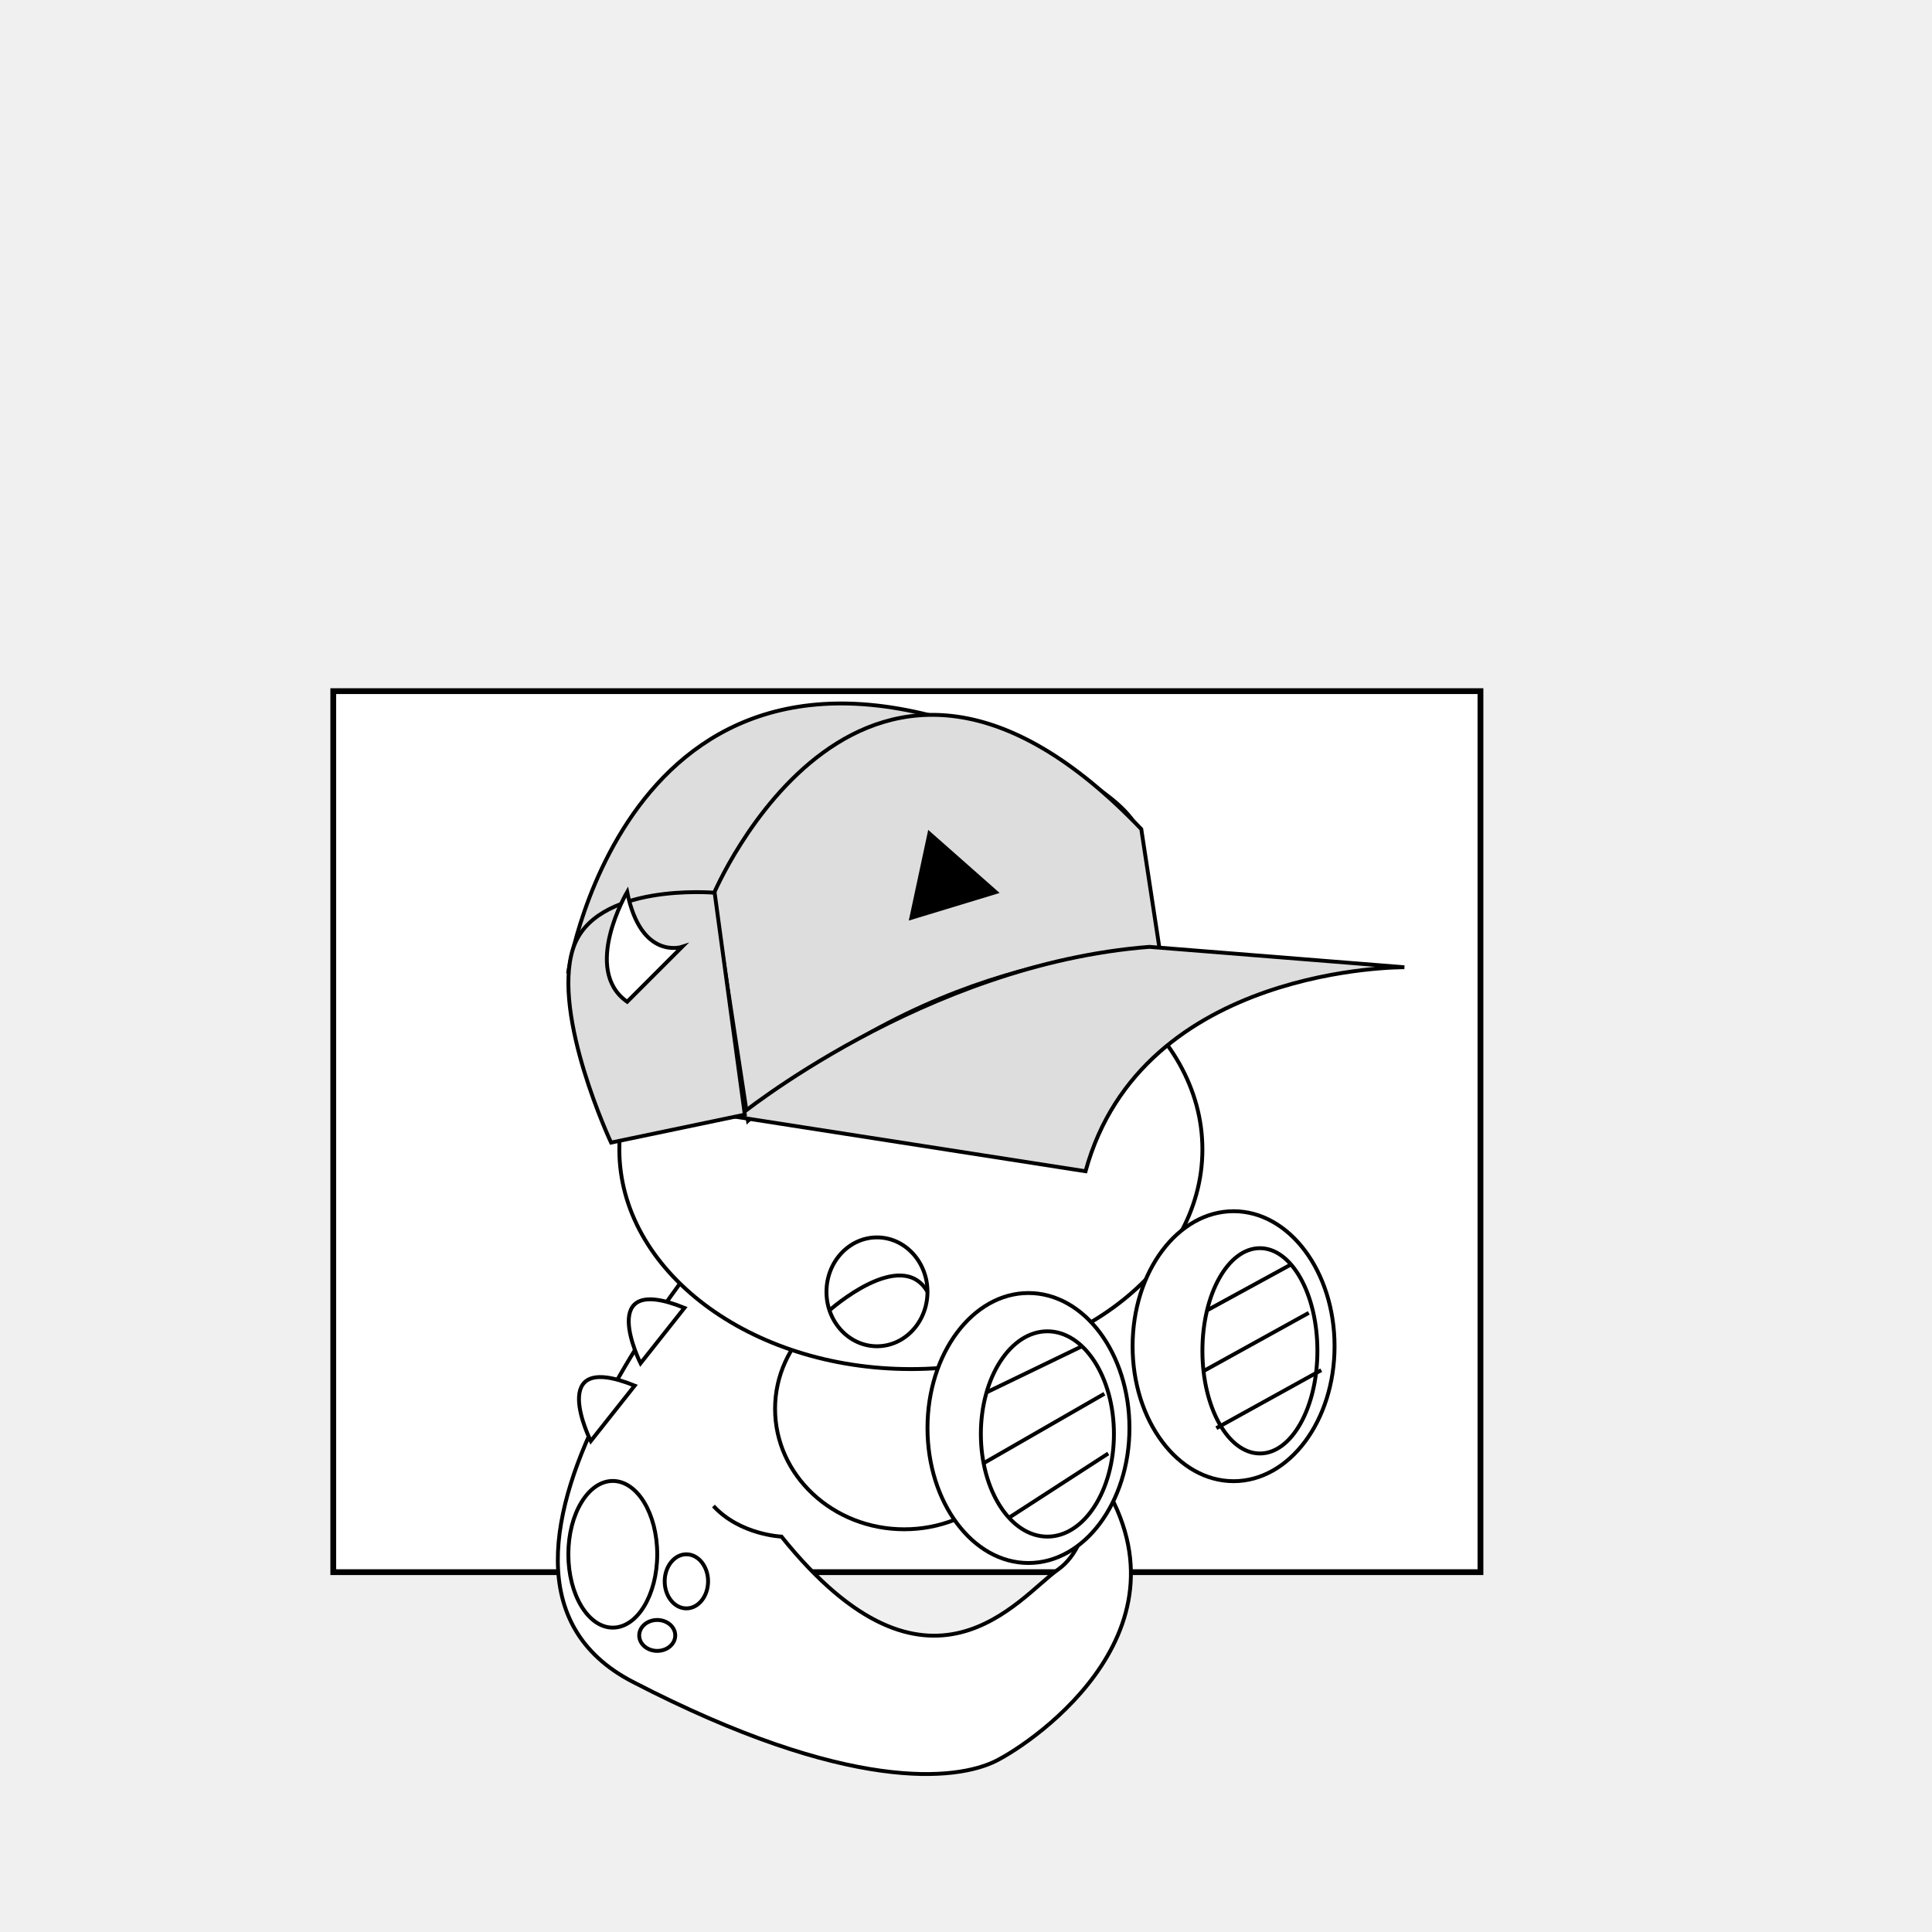
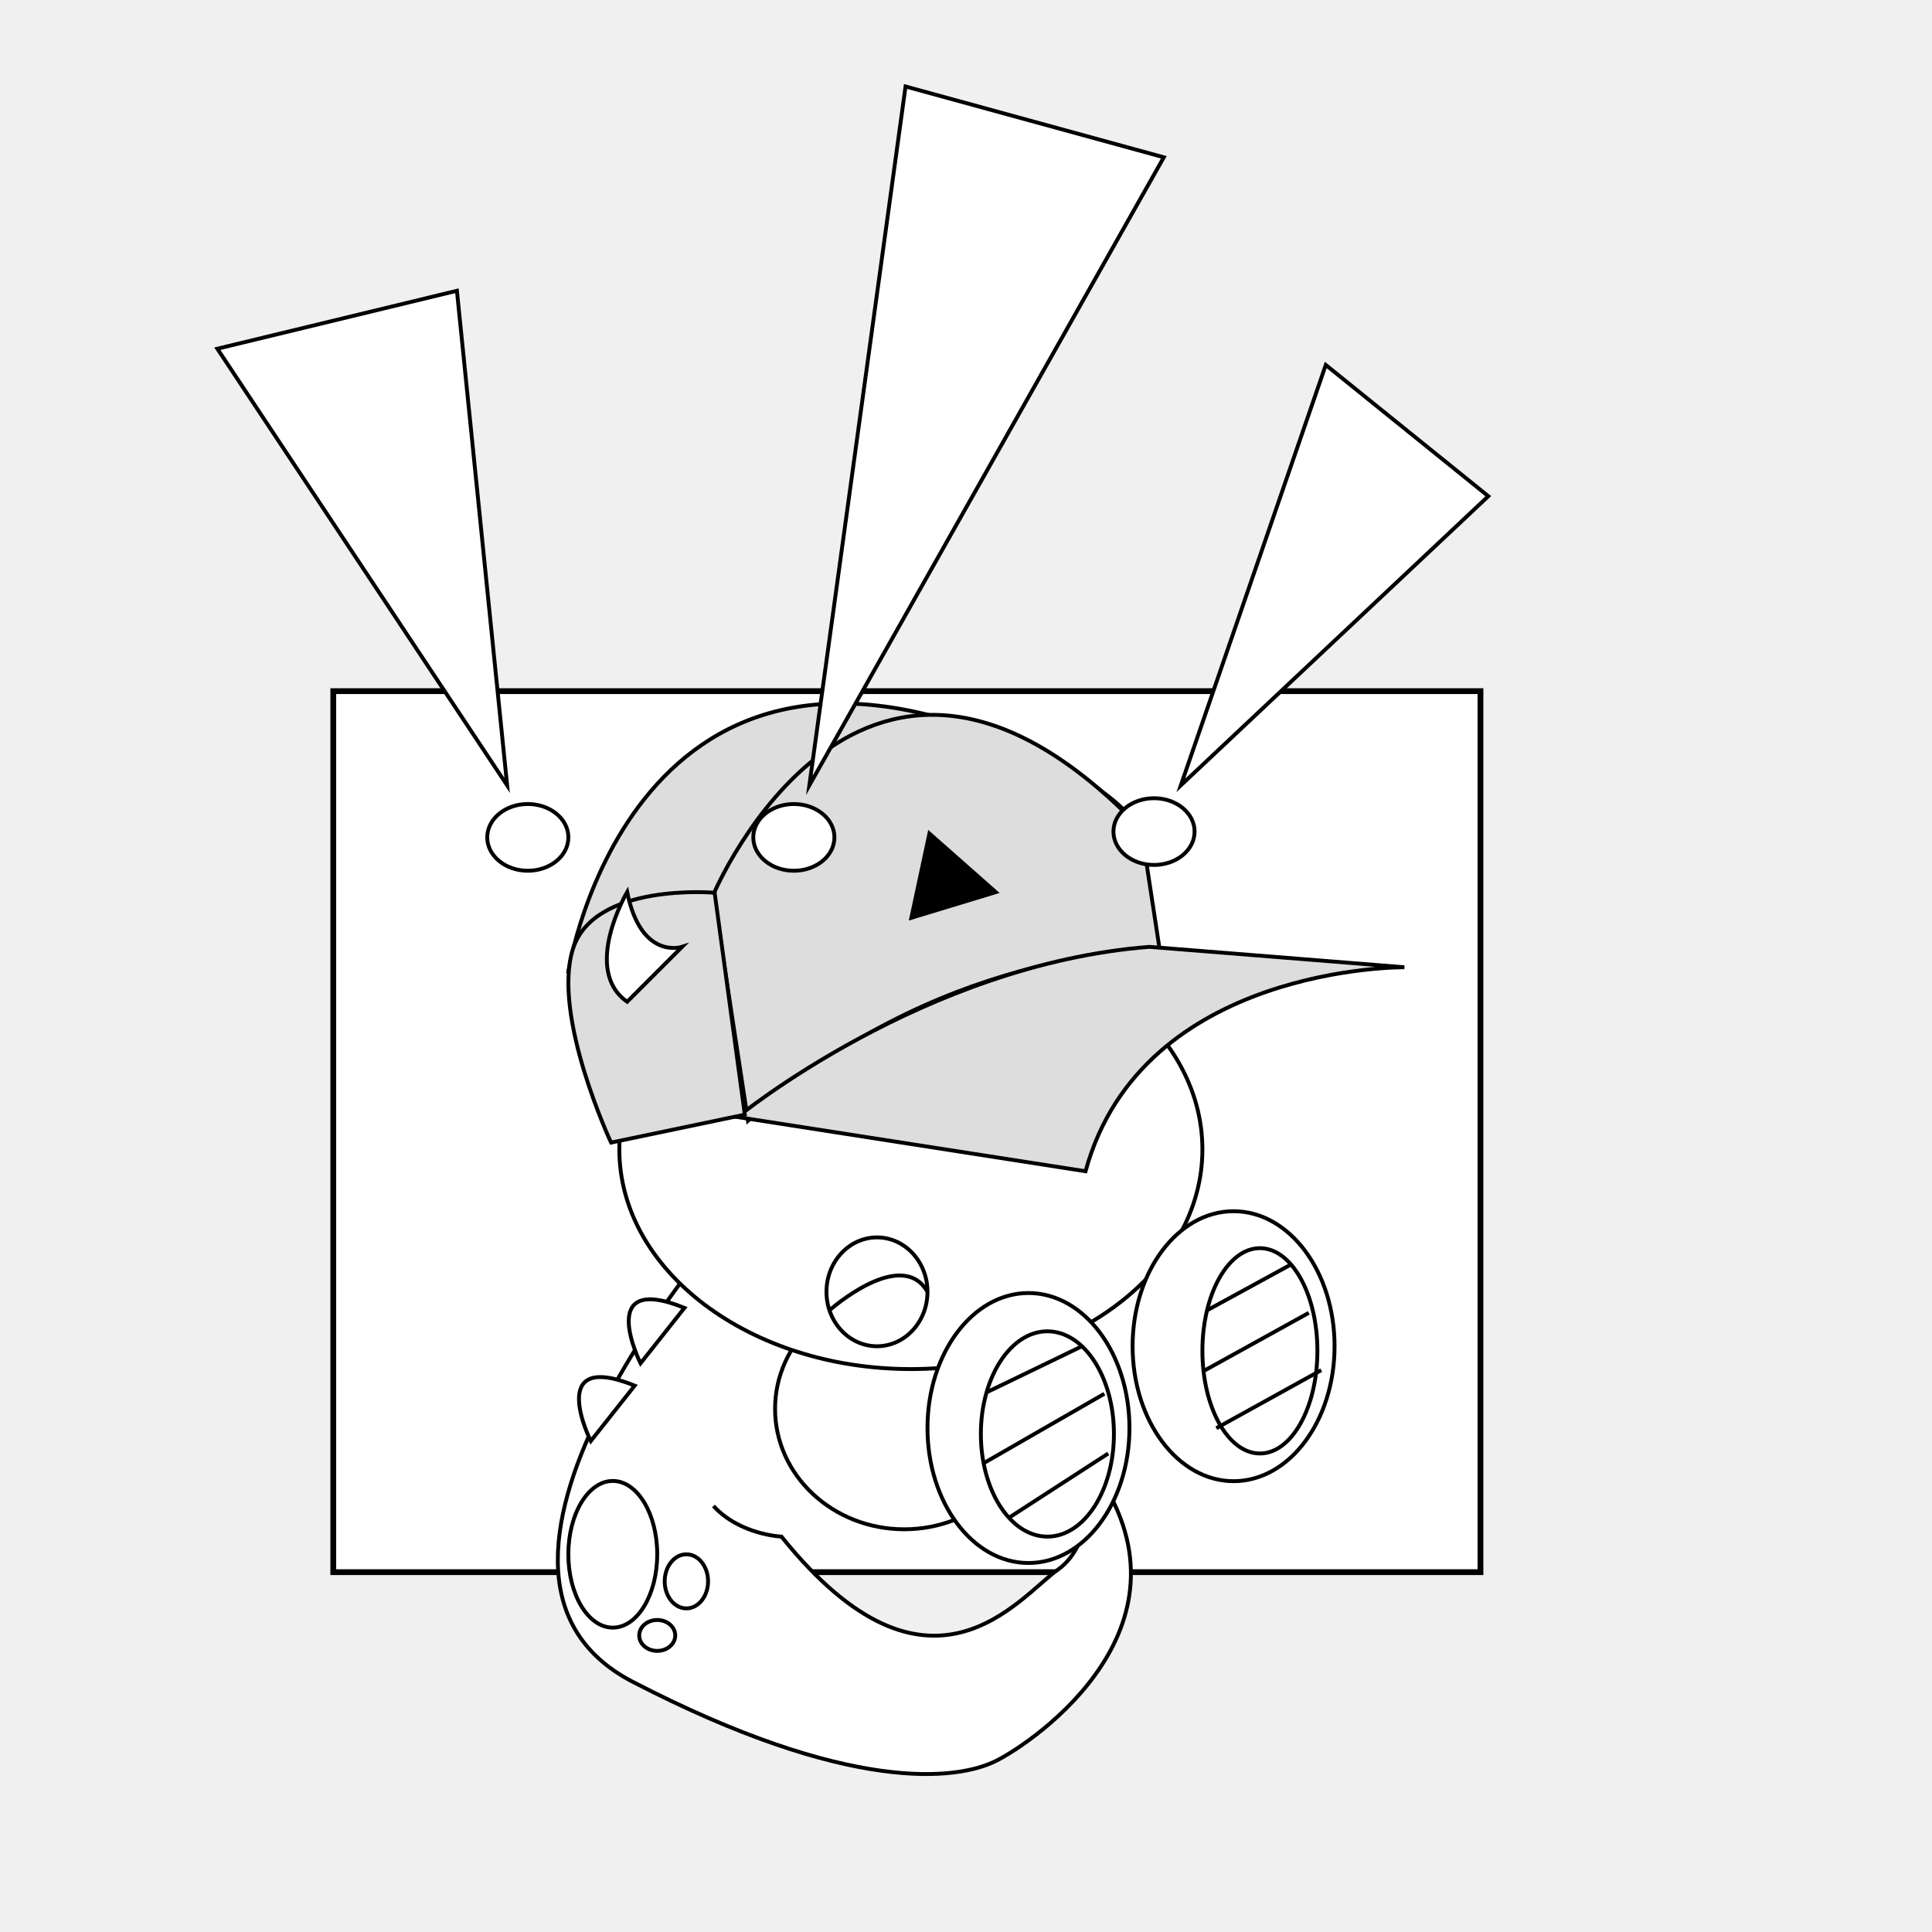
<svg xmlns="http://www.w3.org/2000/svg" version="1.1" x="0px" y="0px" viewBox="0 0 1000 1000" enable-background="new 0 0 1000 1000" xml:space="preserve">
  <g id="Layer_1">
    <g display="none">
      <path display="inline" d="M250.5,396.779h4.752v67.393H250.5V396.779z" />
    </g>
    <path fill="#FFFFFF" stroke="#000000" stroke-width="2" stroke-miterlimit="10" d="M410.896,803.022   c0,0,141.268-83.521,121.436-148.521" />
    <rect x="172.5" y="357.734" fill="#FFFFFF" stroke="#000000" stroke-width="3" stroke-miterlimit="10" width="593.782" height="456.012" />
    <div class="typewriter">
      <text transform="matrix(1 0 0 1 264.0769 578.5002)" startOffset="0" font-size="72" font-family="'Montserrat-Regular'">
			www.???.com</text>
    </div>
    <ellipse display="none" fill="#231F20" stroke="#000000" stroke-miterlimit="10" cx="565.363" cy="298.5" rx="65.438" ry="58.798" />
    <path display="none" fill="#FFFFFF" stroke="#000000" stroke-miterlimit="10" d="M516.391,340.792c0,0,30.432,36.218,21.797-3.646   C538.188,337.146,535.117,333.476,516.391,340.792z" />
    <ellipse display="none" fill="#FFFFFF" stroke="#000000" stroke-miterlimit="10" cx="609.5" cy="290" rx="11.484" ry="27.5" />
    <polygon display="none" fill="#FFFFFF" stroke="#000000" stroke-width="2" stroke-miterlimit="10" points="500.77,339.715    486.31,357.542 506.114,371.696 515.371,365.079 511.948,344.592  " />
    <path display="none" fill="#FFFFFF" stroke="#000000" stroke-miterlimit="10" d="M497.156,376.5c0,0-7.844,5,0,19s41.92,0,41.92,0   l12.924-26l10.926,26l11.891-1l-11.891-41c0,0-8.773-14-23.85,0S512,374.5,512,374.5L497.156,376.5z" />
    <path fill="#FFFFFF" stroke="#000000" stroke-width="2" stroke-miterlimit="10" d="M381.757,626.92   c0,0-166.257,185.58-54.257,243.58s167.813,51,187.906,41s108.992-70.813,50.094-152c0,0,2,39-18,53s-66.408,78.217-143-17.151   c0,0-21.442-0.849-35.221-15.849" />
    <path display="none" fill="#FFFFFF" stroke="#000000" stroke-miterlimit="10" d="M497.156,359.5l-6.855,35   c0,0,30.199-9.479,30.949-26.24" />
    <path fill="#DDDDDD" stroke="#000000" stroke-width="2" stroke-miterlimit="10" d="M294.189,502.74   c0,0,33.013-210.795,241.613-112.502C744.405,488.53,294.189,502.74,294.189,502.74z" />
    <ellipse fill="#FFFFFF" stroke="#000000" stroke-width="2" stroke-miterlimit="10" cx="468.044" cy="729.216" rx="66.87" ry="62.338" />
    <path fill="#FFFFFF" stroke="#000000" stroke-width="2" stroke-miterlimit="10" d="M622.364,594.948   c0,62.785-67.555,113.683-150.896,113.683c-83.337,0-150.897-50.897-150.897-113.683c0-62.786,67.561-113.685,150.897-113.685   C554.809,481.262,622.364,532.161,622.364,594.948z" />
    <path fill="#DDDDDD" stroke="#000000" stroke-width="2" stroke-miterlimit="10" d="M387.16,580.085l-17.881-117.146   c0,0,77.405-184.32,221.446-33.802l9.592,62.858c0,0-106.752-3.167-205.616,81.45C392.179,575.601,389.666,577.814,387.16,580.085z   " />
    <path fill="#DDDDDD" stroke="#000000" stroke-width="2" stroke-miterlimit="10" d="M561.877,606.237l-180.12-28.057   c0,0,96.578-79.065,213.159-88.09l131.987,10.553C726.903,500.643,591.041,499.453,561.877,606.237z" />
    <path fill="#DDDDDD" stroke="#000000" stroke-width="2" stroke-miterlimit="10" d="M369.896,462.081   c0,0-62.462-5.478-73.363,29.167c-10.9,34.645,19.751,100.146,19.751,100.146l69.23-14.458L369.896,462.081z" />
    <polygon stroke="#000000" stroke-width="2" stroke-miterlimit="10" points="481.066,431.429 471.717,475.044 515.406,461.765  " />
    <path fill="#FFFFFF" stroke="#000000" stroke-width="2" stroke-miterlimit="10" d="M324.622,461.669c0,0-23.684,40.263,0,56.842   l28.421-28.421C353.043,490.09,331.727,497.196,324.622,461.669z" />
    <path display="none" fill="#FFFFFF" stroke="#000000" stroke-width="2" stroke-miterlimit="10" d="M413.33,708.63   c0,0,76.074,41.237,76.122-9.446" />
    <path display="none" fill="#FFFFFF" stroke="#000000" stroke-width="2" stroke-miterlimit="10" d="M417.475,739.139   c0,0,52.929,23.883,71.977-10.378" />
    <path display="none" fill="#FFFFFF" stroke="#000000" stroke-width="2" stroke-miterlimit="10" d="M432.859,763.303   c0,0,55.593,16.771,70.006-19.684" />
    <ellipse fill="#FFFFFF" stroke="#000000" stroke-width="2" stroke-miterlimit="10" cx="453.92" cy="668.647" rx="26.142" ry="28.17" />
    <ellipse fill="#FFFFFF" stroke="#000000" stroke-width="2" stroke-miterlimit="10" cx="638.5" cy="696.788" rx="52.268" ry="69.868" />
    <ellipse fill="#FFFFFF" stroke="#000000" stroke-width="2" stroke-miterlimit="10" cx="532.331" cy="739.139" rx="52.269" ry="69.869" />
    <path display="none" fill="#FFFFFF" stroke="#000000" stroke-miterlimit="10" d="M542.776,384.5c0,0-11.276,12-33.276,0   c0,0-5.297,4.553-13.931-7.724l1.587-17.276" />
    <polygon display="none" fill="#FFFFFF" stroke="#000000" stroke-width="3" stroke-miterlimit="10" points="172.5,357.734    413.656,223.635 878.96,223.635 766.282,357.734  " />
    <polygon display="none" fill="#FFFFFF" stroke="#000000" stroke-width="3" stroke-miterlimit="10" points="766.282,813.745    766.282,357.734 878.96,223.635 878.96,610.975  " />
    <ellipse fill="#FFFFFF" stroke="#000000" stroke-width="2" stroke-miterlimit="10" cx="542.131" cy="742.215" rx="34.438" ry="53.134" />
    <ellipse fill="#FFFFFF" stroke="#000000" stroke-width="2" stroke-miterlimit="10" cx="652.123" cy="699.184" rx="29.759" ry="53.134" />
    <path fill="#FFFFFF" stroke="#000000" stroke-width="2" stroke-miterlimit="10" d="M429.329,678.224   c0,0,37.199-33.159,50.733-9.577" />
    <line fill="#FFFFFF" stroke="#000000" stroke-width="2" stroke-miterlimit="10" x1="510.651" y1="720.674" x2="560.029" y2="696.817" />
    <line fill="#FFFFFF" stroke="#000000" stroke-width="2" stroke-miterlimit="10" x1="509.059" y1="757.374" x2="571.624" y2="721.405" />
    <line fill="#FFFFFF" stroke="#000000" stroke-width="2" stroke-miterlimit="10" x1="522.231" y1="785.568" x2="573.624" y2="752.318" />
    <line fill="#FFFFFF" stroke="#000000" stroke-width="2" stroke-miterlimit="10" x1="629.576" y1="739.216" x2="683.882" y2="709.184" />
    <line fill="#FFFFFF" stroke="#000000" stroke-width="2" stroke-miterlimit="10" x1="624.77" y1="678.224" x2="668.216" y2="654.5" />
    <path fill="#FFFFFF" stroke="#000000" stroke-width="3" stroke-miterlimit="10" d="M679.472,678.224" />
    <path fill="#FFFFFF" stroke="#000000" stroke-width="3" stroke-miterlimit="10" d="M624.77,714.199" />
    <path fill="#FFFFFF" stroke="#000000" stroke-width="3" stroke-miterlimit="10" d="M664.592,708.745" />
    <path fill="#FFFFFF" stroke="#000000" stroke-width="3" stroke-miterlimit="10" d="M629.592,603.745" />
    <line fill="#FFFFFF" stroke="#000000" stroke-width="2" stroke-miterlimit="10" x1="623.12" y1="709.564" x2="677.426" y2="679.531" />
    <ellipse fill="#FFFFFF" stroke="#000000" stroke-width="2" stroke-miterlimit="10" cx="317.176" cy="804.499" rx="23" ry="37.96" />
    <ellipse fill="#FFFFFF" stroke="#000000" stroke-width="2" stroke-miterlimit="10" cx="355.271" cy="818.5" rx="11.229" ry="14" />
    <ellipse fill="#FFFFFF" stroke="#000000" stroke-width="2" stroke-miterlimit="10" cx="340.176" cy="846.5" rx="9.324" ry="8" />
    <path fill="#FFFFFF" stroke="#000000" stroke-width="2" stroke-miterlimit="10" d="M305.786,745.89c0,0-23.866-47.571,22.73-28.69   L305.786,745.89z" />
    <path fill="#FFFFFF" stroke="#000000" stroke-width="2" stroke-miterlimit="10" d="M331.543,705.643   c0,0-23.866-47.571,22.729-28.69L331.543,705.643z" />
+     <polygon fill="#FFFFFF" stroke="#000000" stroke-width="2" stroke-miterlimit="10" points="112.5,180.5 236.5,150.5 262.5,406.5     " />
+     <polygon fill="#FFFFFF" stroke="#000000" stroke-width="2" stroke-miterlimit="10" points="468.71,44.76 602.387,81.415    418.915,406.5  " />
+     <polygon fill="#FFFFFF" stroke="#000000" stroke-width="2" stroke-miterlimit="10" points="686.22,188.906 770.341,256.823    611.196,406.5  " />
+     <ellipse fill="#FFFFFF" stroke="#000000" stroke-width="2" stroke-miterlimit="10" cx="273.189" cy="433.43" rx="21" ry="17.272" />
+     <ellipse fill="#FFFFFF" stroke="#000000" stroke-width="2" stroke-miterlimit="10" cx="410.896" cy="433.43" rx="21" ry="17.271" />
+     <ellipse fill="#FFFFFF" stroke="#000000" stroke-width="2" stroke-miterlimit="10" cx="597.316" cy="430.429" rx="21" ry="17.271" />
  </g>
  <g id="Layer_2">
</g>
</svg>
